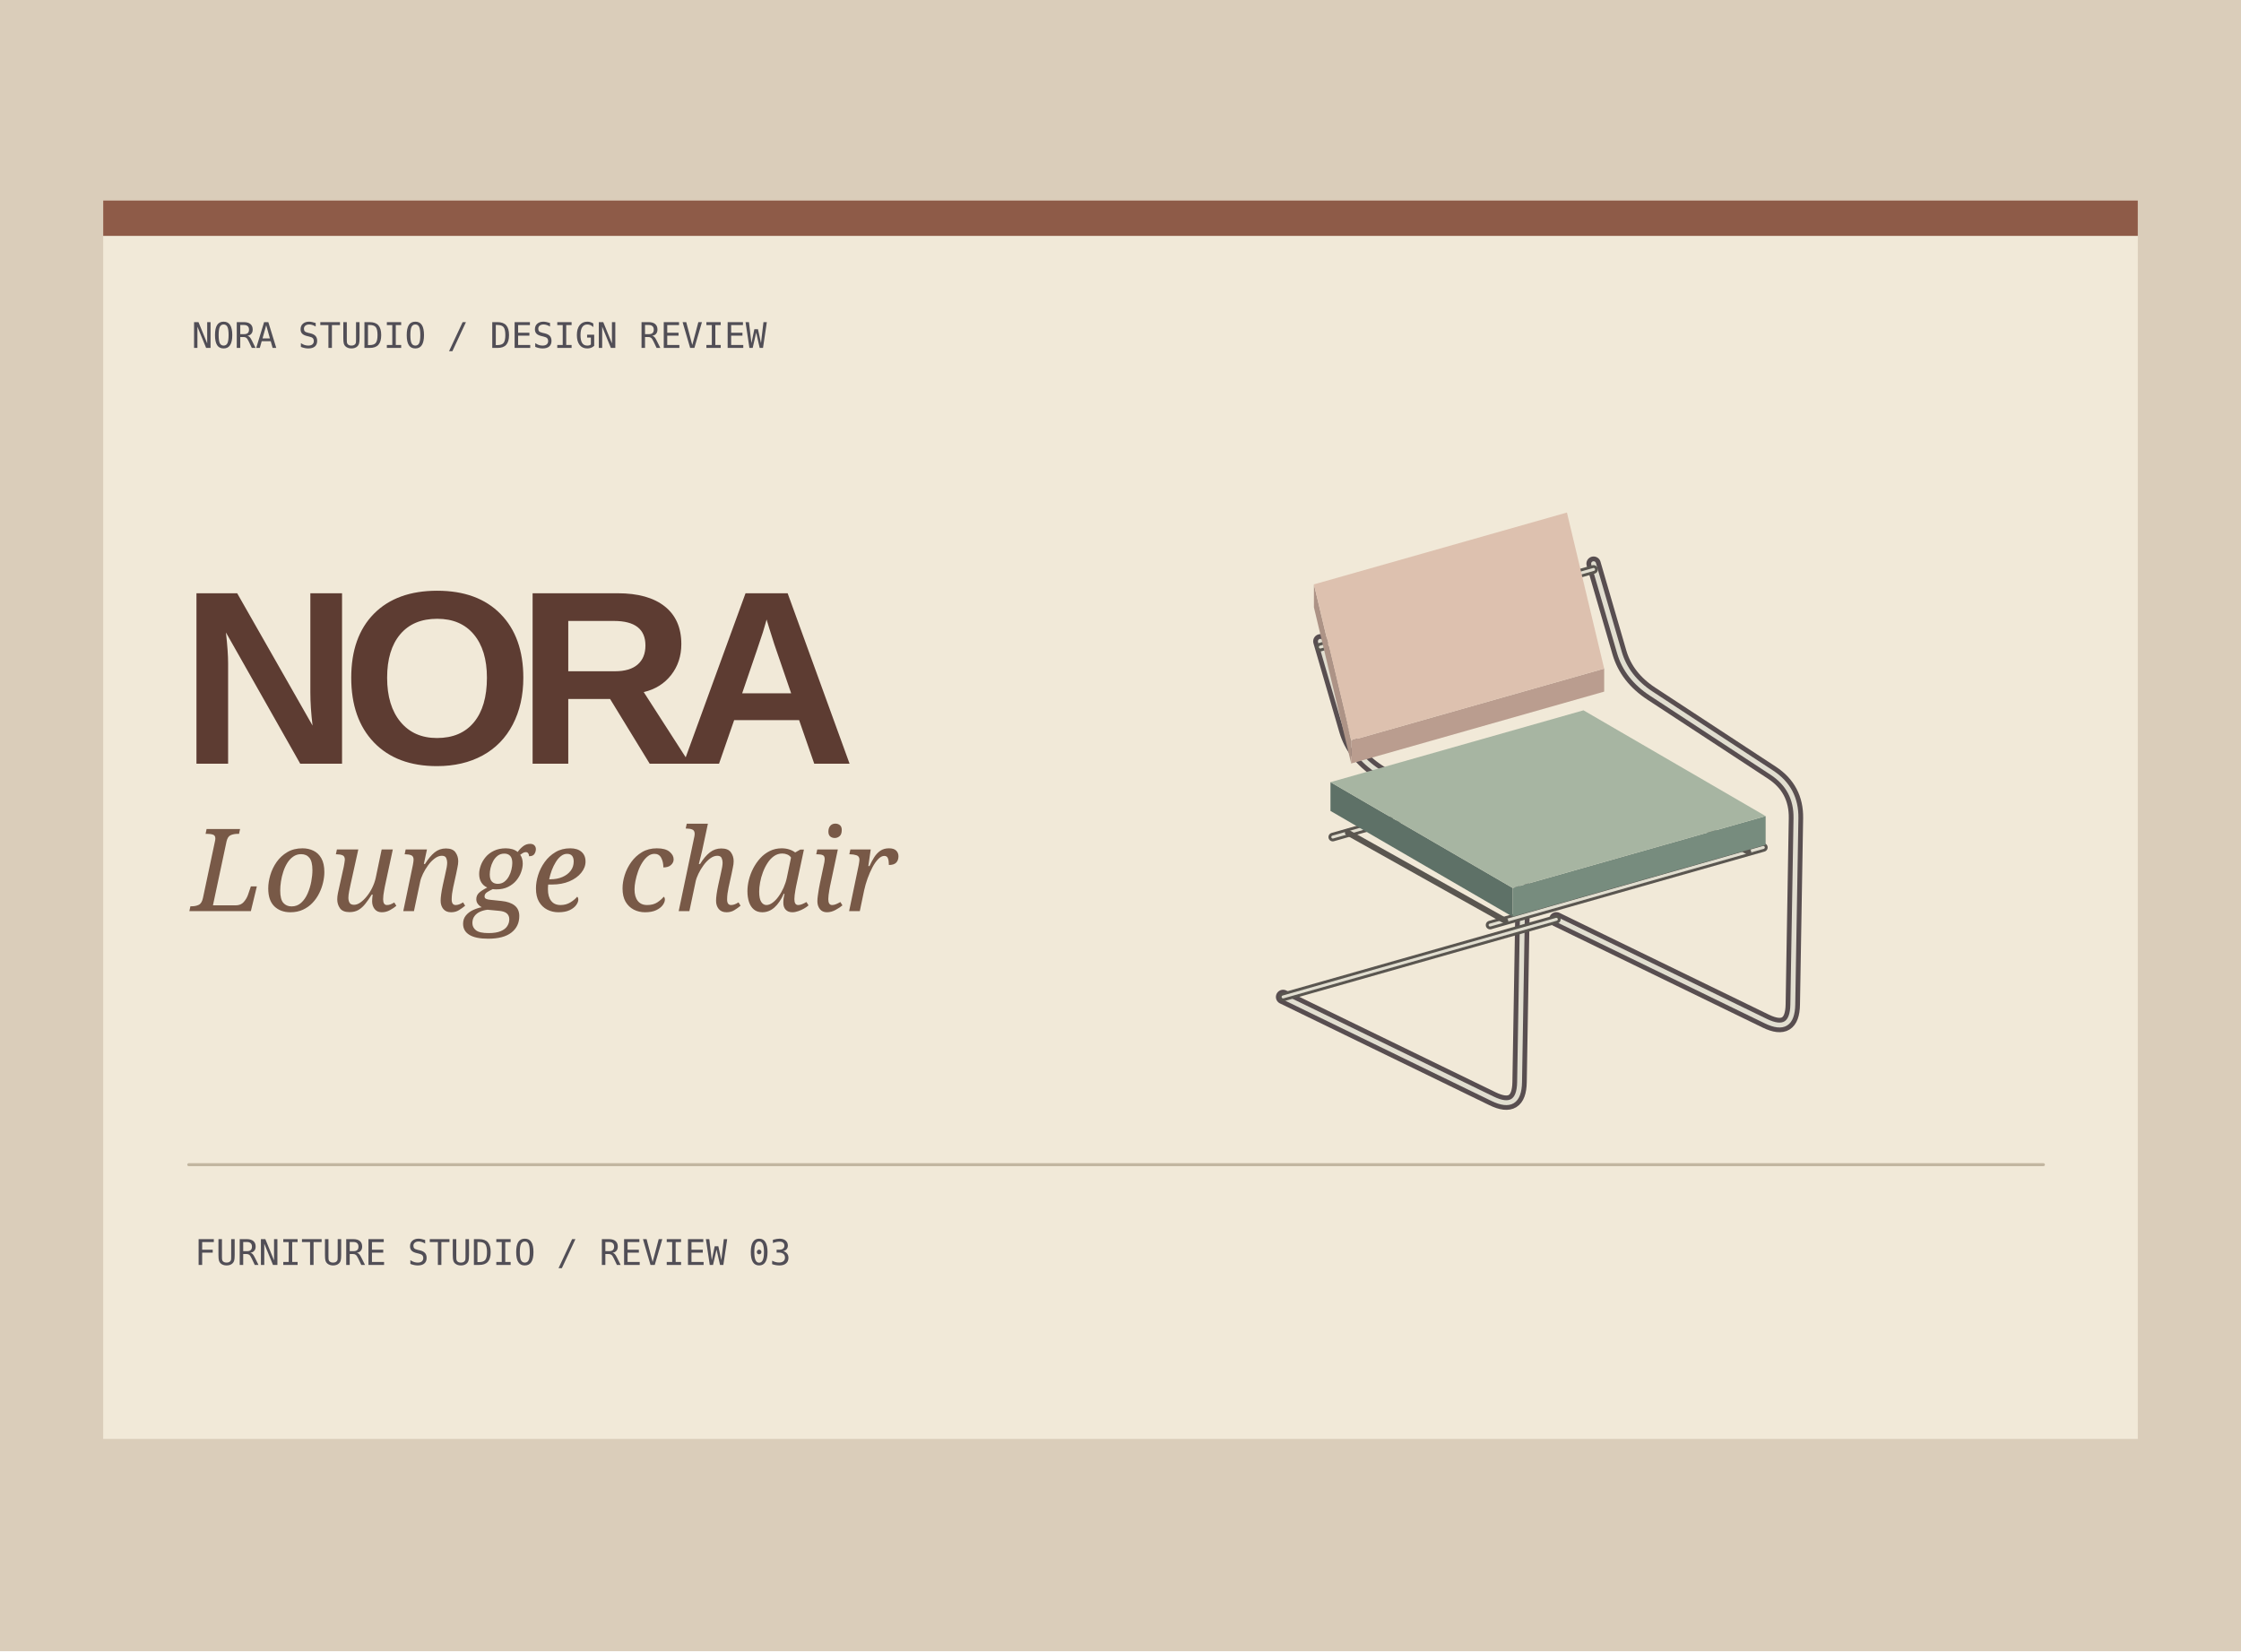
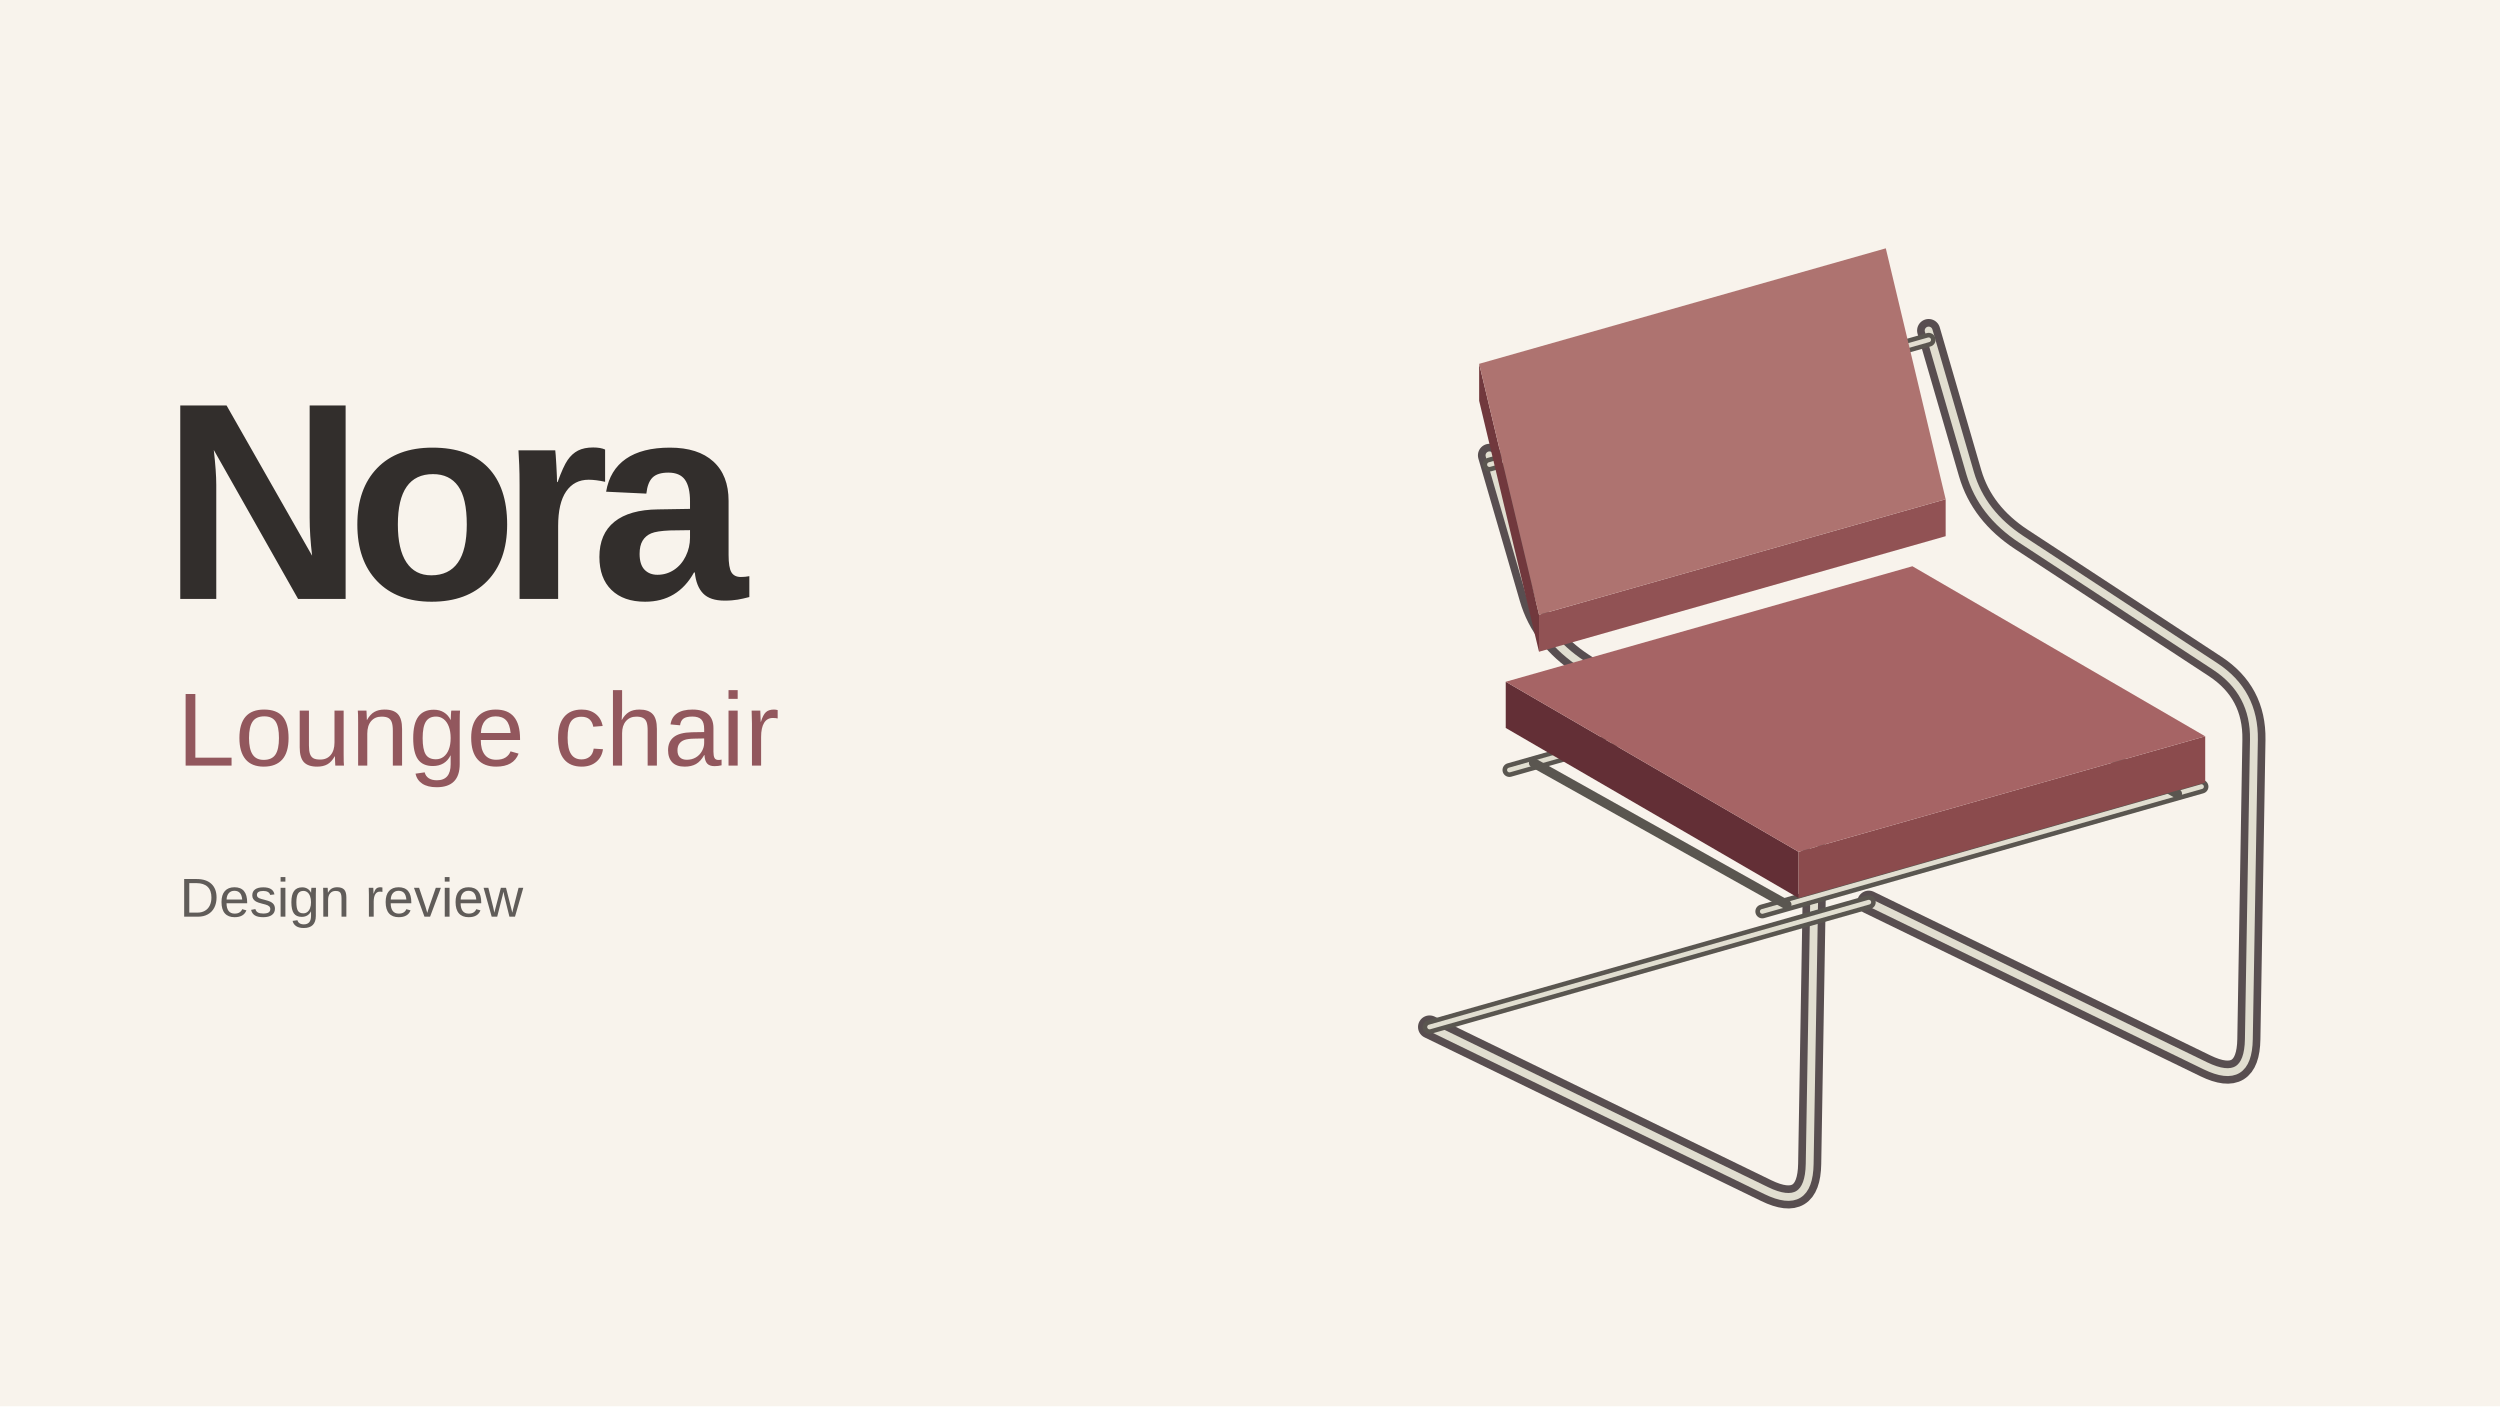
- <svg xmlns="http://www.w3.org/2000/svg" viewBox="0 0 760 560" width="760" height="560">
-   <rect x="0" y="0" width="760" height="560" rx="0" fill="#dacdba" />
-   <rect x="35" y="68" width="690" height="420" rx="0" fill="#f1e9d8" />
-   <rect x="35" y="68" width="690" height="12" rx="0" fill="#8e5b48" />
-   <text x="65" y="118" font-family="monospace" font-size="12" font-weight="500" fill="#514e56">NORA STUDIO   /   DESIGN REVIEW</text>
-   <text x="61" y="259" font-family="Arial, Helvetica, sans-serif" font-size="84" font-weight="700" fill="#5d3c32" letter-spacing="-6">NORA</text>
-   <text x="65" y="309" font-family="Georgia, serif" font-size="39" font-weight="400" fill="#785947" font-style="italic">Lounge chair</text>
-   <path d="M64 395L693 395" fill="none" stroke="#c2b6a0" stroke-width="1" stroke-linecap="round" stroke-linejoin="round" />
-   <text x="66" y="429" font-family="monospace" font-size="12" font-weight="500" fill="#514e56">FURNITURE STUDIO    /    REVIEW 03</text>
-   <path d="M540.44 191.17 L549.20 221.29 Q551.68 229.78 560.04 235.26 L600.88 262.03 Q609.24 267.51 609.07 277.51 L608.00 340.68 Q607.84 350.68 598.84 346.31 L527.81 311.78" fill="none" stroke="#584e50" stroke-width="4.875" stroke-linecap="round" stroke-linejoin="round" />
-   <path d="M540.44 191.17 L549.20 221.29 Q551.68 229.78 560.04 235.26 L600.88 262.03 Q609.24 267.51 609.07 277.51 L608.00 340.68 Q607.84 350.68 598.84 346.31 L527.81 311.78" fill="none" stroke="#e1ded0" stroke-width="1.658" stroke-linecap="round" stroke-linejoin="round" />
-   <path d="M447.78 217.50 L456.54 247.61 Q459.01 256.11 467.38 261.59 L508.21 288.36 Q516.58 293.84 516.41 303.84 L515.34 367.01 Q515.17 377.01 506.18 372.64 L435.14 338.11" fill="none" stroke="#584e50" stroke-width="4.875" stroke-linecap="round" stroke-linejoin="round" />
-   <path d="M447.78 217.50 L456.54 247.61 Q459.01 256.11 467.38 261.59 L508.21 288.36 Q516.58 293.84 516.41 303.84 L515.34 367.01 Q515.17 377.01 506.18 372.64 L435.14 338.11" fill="none" stroke="#e1ded0" stroke-width="1.658" stroke-linecap="round" stroke-linejoin="round" />
-   <path d="M435.14 338.11 L527.81 311.78" fill="none" stroke="#5a5650" stroke-width="2.925" stroke-linecap="round" stroke-linejoin="round" />
-   <path d="M435.14 338.11 L527.81 311.78" fill="none" stroke="#e1ded0" stroke-width="1" stroke-linecap="round" stroke-linejoin="round" />
-   <path d="M447.78 219.45 L540.44 193.12" fill="none" stroke="#5a5650" stroke-width="2.925" stroke-linecap="round" stroke-linejoin="round" />
-   <path d="M447.78 219.45 L540.44 193.12" fill="none" stroke="#e1ded0" stroke-width="1" stroke-linecap="round" stroke-linejoin="round" />
-   <path d="M505.34 313.73 L598.01 287.40" fill="none" stroke="#5a5650" stroke-width="2.925" stroke-linecap="round" stroke-linejoin="round" />
-   <path d="M505.34 313.73 L598.01 287.40" fill="none" stroke="#e1ded0" stroke-width="1" stroke-linecap="round" stroke-linejoin="round" />
-   <path d="M451.99 283.89 L544.66 257.57" fill="none" stroke="#5a5650" stroke-width="2.925" stroke-linecap="round" stroke-linejoin="round" />
-   <path d="M451.99 283.89 L544.66 257.57" fill="none" stroke="#e1ded0" stroke-width="1" stroke-linecap="round" stroke-linejoin="round" />
-   <path d="M457.1 282.4 L510.5 312.3" fill="none" stroke="#5a5650" stroke-width="2" stroke-linecap="round" stroke-linejoin="round" />
-   <path d="M539.5 259.0 L592.9 288.9" fill="none" stroke="#5a5650" stroke-width="2" stroke-linecap="round" stroke-linejoin="round" />
-   <polygon points="512.99,310.90 451.21,275.02 451.21,265.27 512.99,301.15" fill="#5e7167" stroke="none" stroke-width="1" stroke-linejoin="round" />
-   <polygon points="512.99,310.90 598.79,286.53 598.79,276.78 512.99,301.15" fill="#778c7e" stroke="none" stroke-width="1" stroke-linejoin="round" />
-   <polygon points="512.99,301.15 598.79,276.78 537.01,240.90 451.21,265.27" fill="#a7b5a2" stroke="none" stroke-width="1" stroke-linejoin="round" />
-   <polygon points="458.23,258.94 445.60,205.99 445.60,198.19 458.23,251.13" fill="#ad9386" stroke="none" stroke-width="1" stroke-linejoin="round" />
-   <polygon points="458.23,258.94 544.03,234.56 544.03,226.76 458.23,251.13" fill="#ba9d8f" stroke="none" stroke-width="1" stroke-linejoin="round" />
-   <polygon points="458.23,251.13 544.03,226.76 531.40,173.82 445.60,198.19" fill="#ddc1af" stroke="none" stroke-width="1" stroke-linejoin="round" />
+ <svg xmlns="http://www.w3.org/2000/svg" viewBox="0 0 960 540" width="960" height="540">
+   <rect x="0" y="0" width="960" height="540" rx="0" fill="#f8f3ec" />
+   <text x="62" y="230" font-family="Arial, Helvetica, sans-serif" font-size="108" font-weight="600" fill="#322e2c" letter-spacing="-7">Nora</text>
+   <text x="68" y="294" font-family="Arial, Helvetica, sans-serif" font-size="40" font-weight="400" fill="#92575d">Lounge chair</text>
+   <text x="69" y="352" font-family="Arial, Helvetica, sans-serif" font-size="21" font-weight="400" fill="#605c59">Design review</text>
+   <g transform="translate( -243 -221 ) scale(1.82)">
+     <path d="M540.44 191.17 L549.20 221.29 Q551.68 229.78 560.04 235.26 L600.88 262.03 Q609.24 267.51 609.07 277.51 L608.00 340.68 Q607.84 350.68 598.84 346.31 L527.81 311.78" fill="none" stroke="#584e50" stroke-width="4.875" stroke-linecap="round" stroke-linejoin="round" />
+     <path d="M540.44 191.17 L549.20 221.29 Q551.68 229.78 560.04 235.26 L600.88 262.03 Q609.24 267.51 609.07 277.51 L608.00 340.68 Q607.84 350.68 598.84 346.31 L527.81 311.78" fill="none" stroke="#e1ded0" stroke-width="1.658" stroke-linecap="round" stroke-linejoin="round" />
+     <path d="M447.78 217.50 L456.54 247.61 Q459.01 256.11 467.38 261.59 L508.21 288.36 Q516.58 293.84 516.41 303.84 L515.34 367.01 Q515.17 377.01 506.18 372.64 L435.14 338.11" fill="none" stroke="#584e50" stroke-width="4.875" stroke-linecap="round" stroke-linejoin="round" />
+     <path d="M447.78 217.50 L456.54 247.61 Q459.01 256.11 467.38 261.59 L508.21 288.36 Q516.58 293.84 516.41 303.84 L515.34 367.01 Q515.17 377.01 506.18 372.64 L435.14 338.11" fill="none" stroke="#e1ded0" stroke-width="1.658" stroke-linecap="round" stroke-linejoin="round" />
+     <path d="M435.14 338.11 L527.81 311.78" fill="none" stroke="#5a5650" stroke-width="2.925" stroke-linecap="round" stroke-linejoin="round" />
+     <path d="M435.14 338.11 L527.81 311.78" fill="none" stroke="#e1ded0" stroke-width="1" stroke-linecap="round" stroke-linejoin="round" />
+     <path d="M447.78 219.45 L540.44 193.12" fill="none" stroke="#5a5650" stroke-width="2.925" stroke-linecap="round" stroke-linejoin="round" />
+     <path d="M447.78 219.45 L540.44 193.12" fill="none" stroke="#e1ded0" stroke-width="1" stroke-linecap="round" stroke-linejoin="round" />
+     <path d="M505.34 313.73 L598.01 287.40" fill="none" stroke="#5a5650" stroke-width="2.925" stroke-linecap="round" stroke-linejoin="round" />
+     <path d="M505.34 313.73 L598.01 287.40" fill="none" stroke="#e1ded0" stroke-width="1" stroke-linecap="round" stroke-linejoin="round" />
+     <path d="M451.99 283.89 L544.66 257.57" fill="none" stroke="#5a5650" stroke-width="2.925" stroke-linecap="round" stroke-linejoin="round" />
+     <path d="M451.99 283.89 L544.66 257.57" fill="none" stroke="#e1ded0" stroke-width="1" stroke-linecap="round" stroke-linejoin="round" />
+     <path d="M457.1 282.4 L510.5 312.3" fill="none" stroke="#5a5650" stroke-width="2" stroke-linecap="round" stroke-linejoin="round" />
+     <path d="M539.5 259.0 L592.9 288.9" fill="none" stroke="#5a5650" stroke-width="2" stroke-linecap="round" stroke-linejoin="round" />
+     <polygon points="512.99,310.90 451.21,275.02 451.21,265.27 512.99,301.15" fill="#632f36" stroke="none" stroke-width="1" stroke-linejoin="round" />
+     <polygon points="512.99,310.90 598.79,286.53 598.79,276.78 512.99,301.15" fill="#8b4b4d" stroke="none" stroke-width="1" stroke-linejoin="round" />
+     <polygon points="512.99,301.15 598.79,276.78 537.01,240.90 451.21,265.27" fill="#a66465" stroke="none" stroke-width="1" stroke-linejoin="round" />
+     <polygon points="458.23,258.94 445.60,205.99 445.60,198.19 458.23,251.13" fill="#71383d" stroke="none" stroke-width="1" stroke-linejoin="round" />
+     <polygon points="458.23,258.94 544.03,234.56 544.03,226.76 458.23,251.13" fill="#915254" stroke="none" stroke-width="1" stroke-linejoin="round" />
+     <polygon points="458.23,251.13 544.03,226.76 531.40,173.82 445.60,198.19" fill="#ae7370" stroke="none" stroke-width="1" stroke-linejoin="round" />
+   </g>
</svg>
